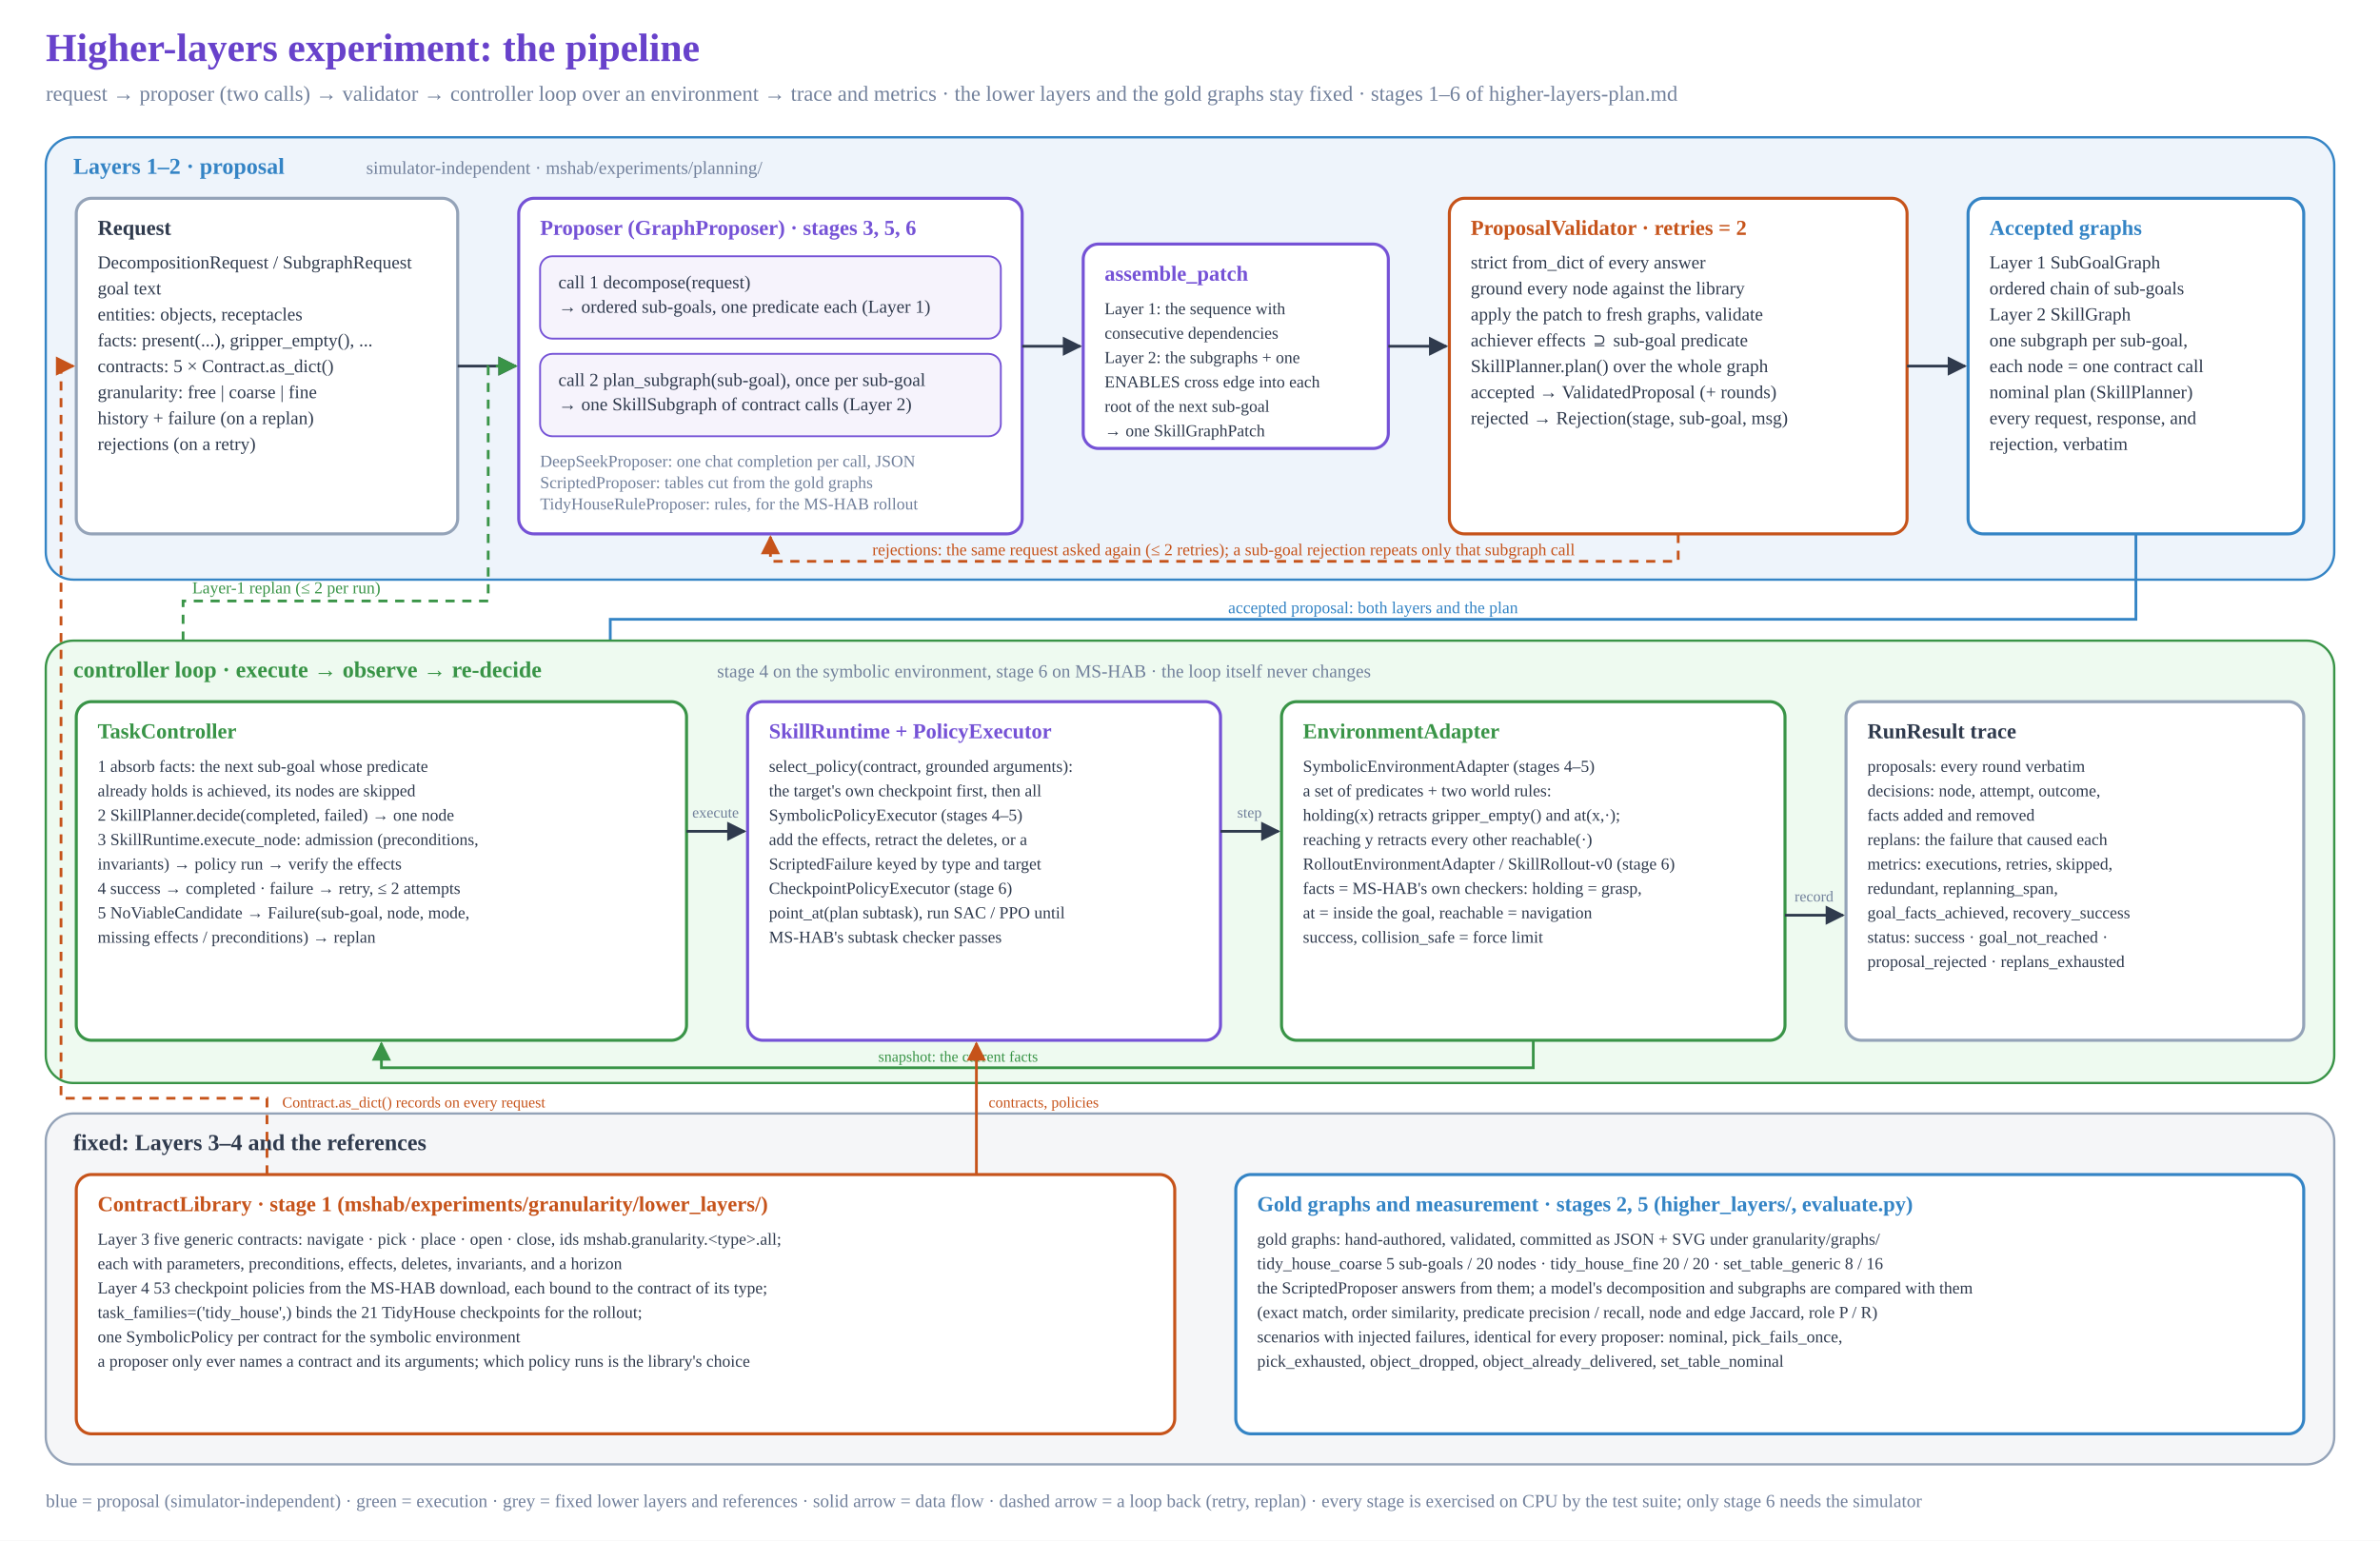
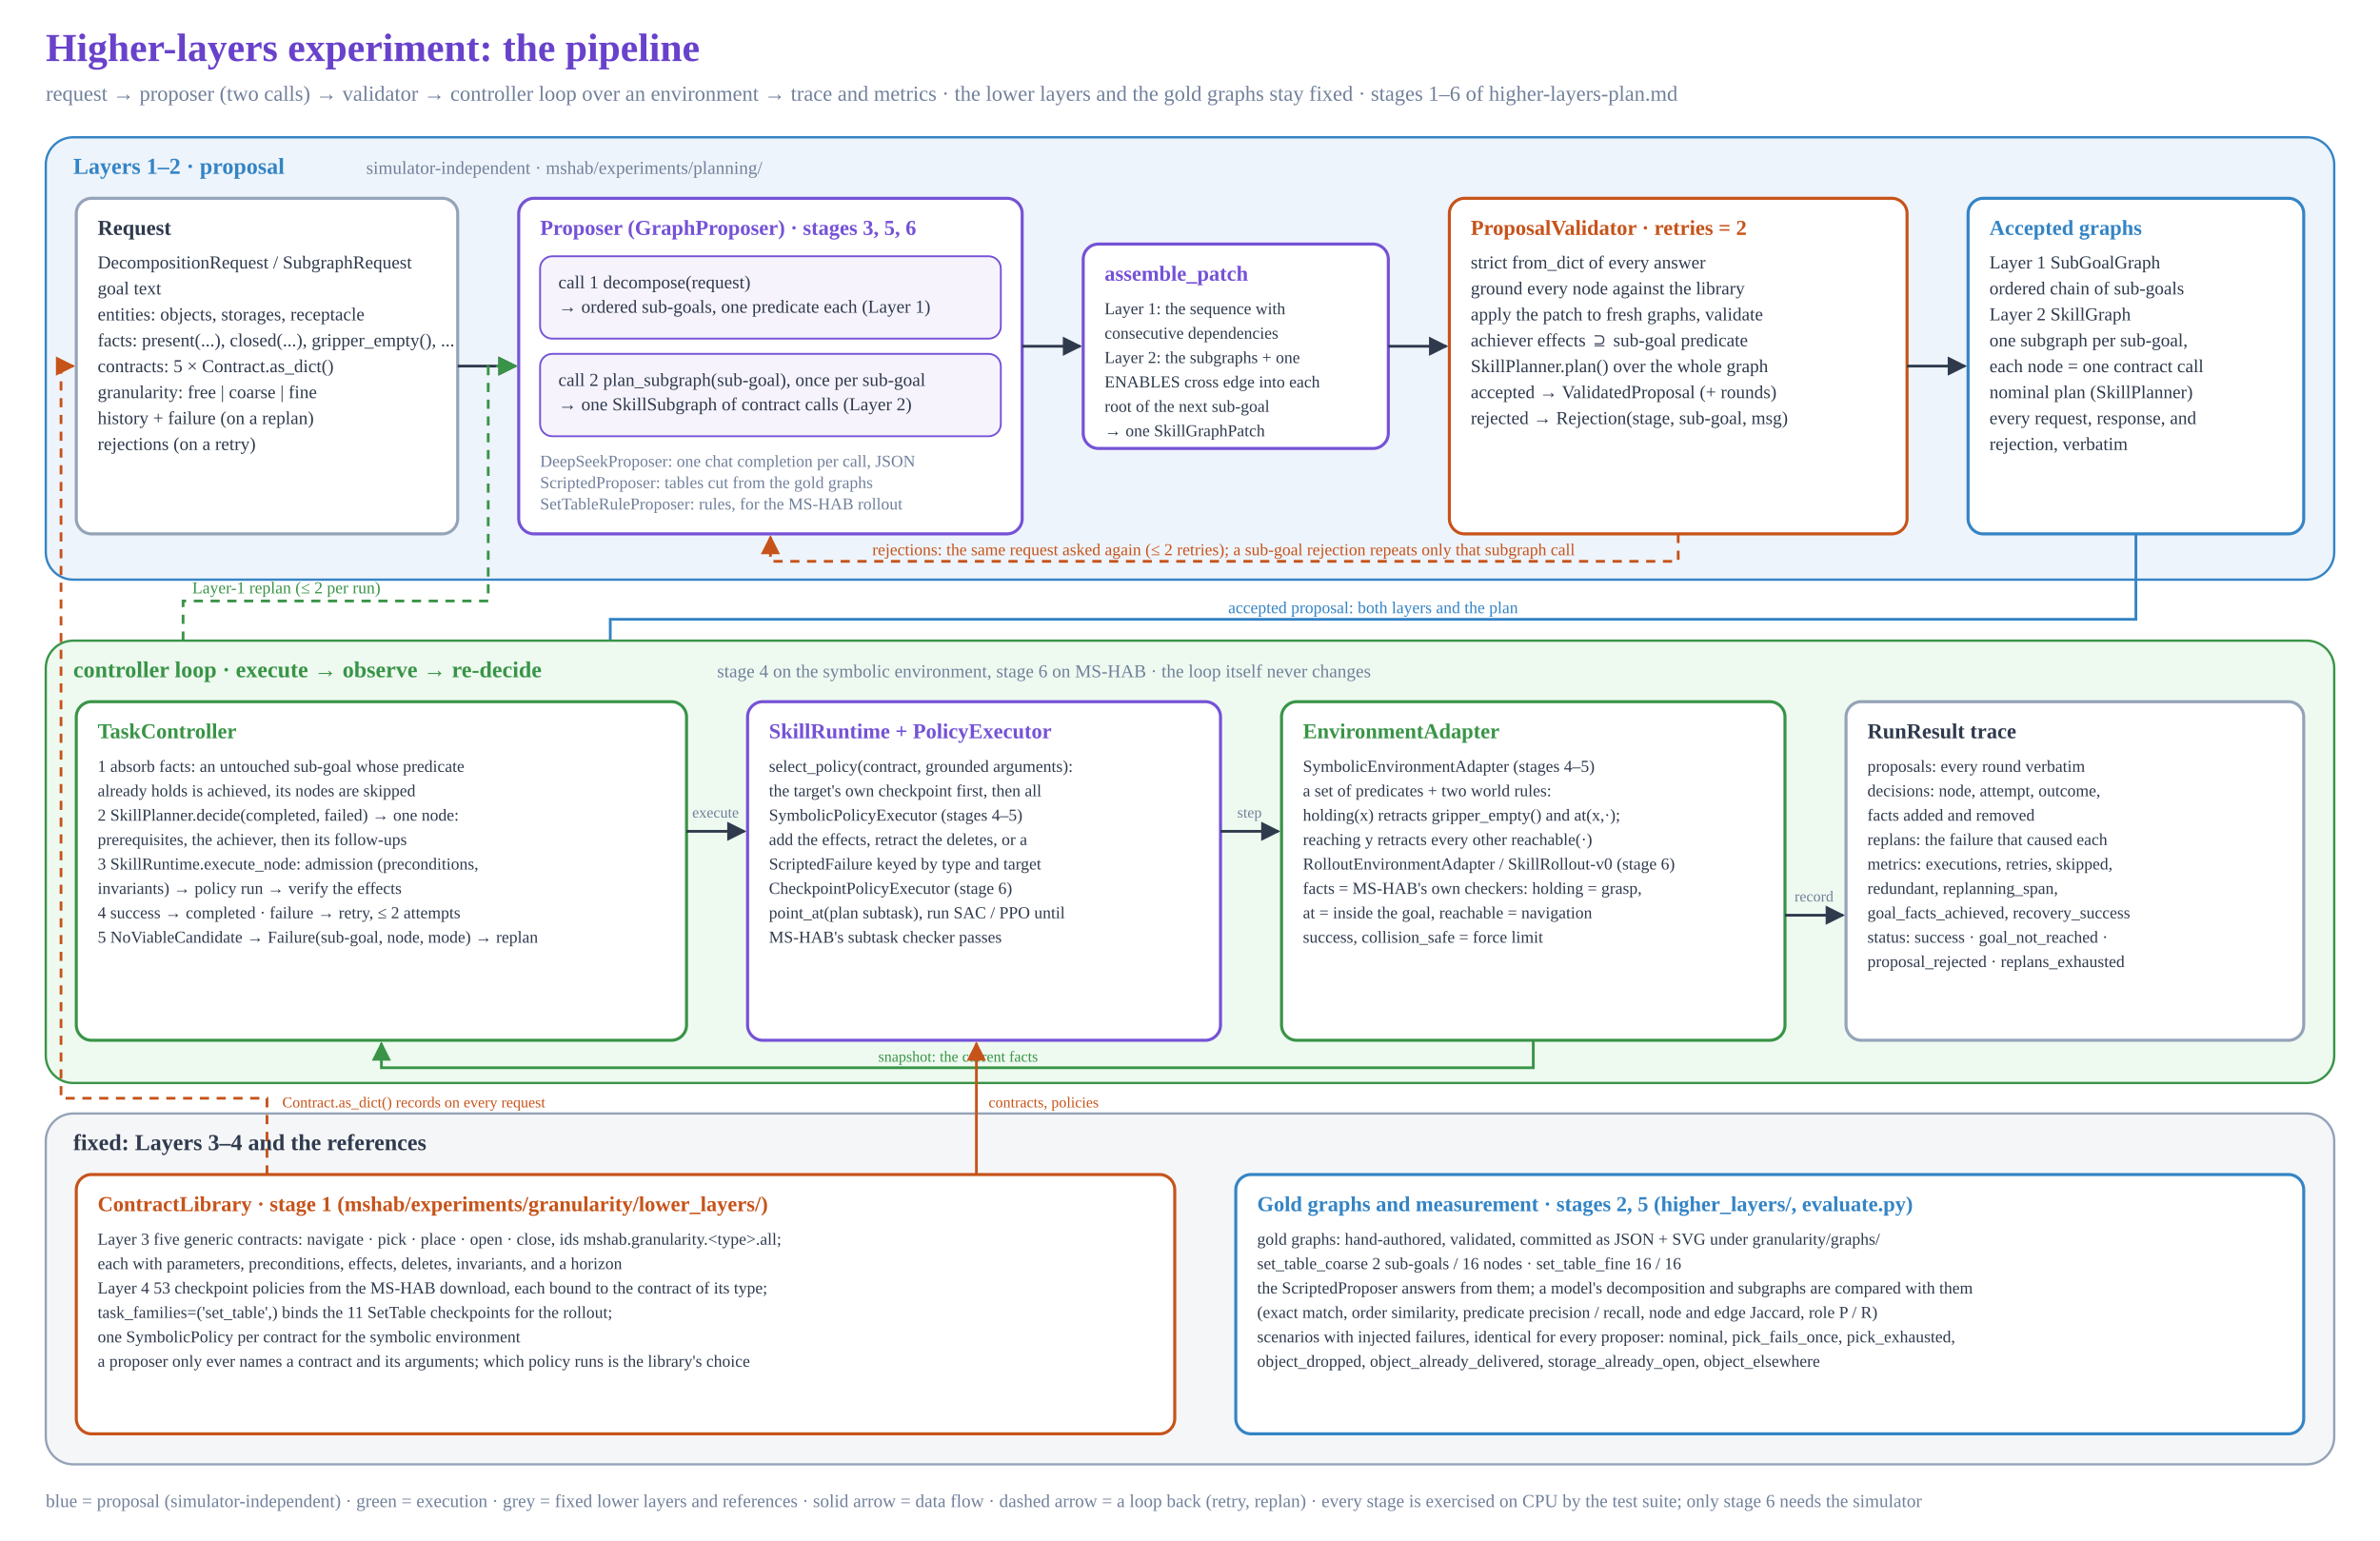
<svg xmlns="http://www.w3.org/2000/svg" width="1560" height="1010" viewBox="0 0 1560 1010" role="img" aria-labelledby="title description">
  <defs>
    <marker id="arrow-2f3a4d" viewBox="0 0 10 10" refX="9" refY="5" markerWidth="7" markerHeight="7" orient="auto-start-reverse">
      <path d="M 0 0 L 10 5 L 0 10 z" fill="#2f3a4d" />
    </marker>
    <marker id="arrow-3484c5" viewBox="0 0 10 10" refX="9" refY="5" markerWidth="7" markerHeight="7" orient="auto-start-reverse">
      <path d="M 0 0 L 10 5 L 0 10 z" fill="#3484c5" />
    </marker>
    <marker id="arrow-399447" viewBox="0 0 10 10" refX="9" refY="5" markerWidth="7" markerHeight="7" orient="auto-start-reverse">
      <path d="M 0 0 L 10 5 L 0 10 z" fill="#399447" />
    </marker>
    <marker id="arrow-c6531a" viewBox="0 0 10 10" refX="9" refY="5" markerWidth="7" markerHeight="7" orient="auto-start-reverse">
      <path d="M 0 0 L 10 5 L 0 10 z" fill="#c6531a" />
    </marker>
  </defs>
  <rect width="1560" height="1010" fill="#ffffff" />
  <text x="30" y="40" font-size="26" font-weight="700" fill="#6842cb" text-anchor="start">Higher-layers experiment: the pipeline</text>
  <text x="30" y="66" font-size="14" font-weight="400" fill="#71809b" text-anchor="start">request → proposer (two calls) → validator → controller loop over an environment → trace and metrics · the lower layers and the gold graphs stay fixed · stages 1–6 of higher-layers-plan.md</text>
  <rect x="30" y="90" width="1500" height="290" rx="18" fill="#eef4fb" stroke="#3484c5" stroke-width="1.5" />
  <text x="48" y="114" font-size="15" font-weight="700" fill="#3484c5" text-anchor="start">Layers 1–2 · proposal</text>
  <text x="240" y="114" font-size="12" font-weight="400" fill="#71809b" text-anchor="start">simulator-independent · mshab/experiments/planning/</text>
  <rect x="50" y="130" width="250" height="220" rx="10" fill="#ffffff" stroke="#94a3b8" stroke-width="2" />
  <text x="64" y="154" font-size="14" font-weight="700" fill="#2f3a4d" text-anchor="start">Request</text>
  <text x="64" y="176" font-size="12" font-weight="400" fill="#2f3a4d" text-anchor="start">DecompositionRequest / SubgraphRequest</text>
  <text x="64" y="193" font-size="12" font-weight="400" fill="#2f3a4d" text-anchor="start">goal text</text>
-   <text x="64" y="210" font-size="12" font-weight="400" fill="#2f3a4d" text-anchor="start">entities: objects, receptacles</text>
-   <text x="64" y="227" font-size="12" font-weight="400" fill="#2f3a4d" text-anchor="start">facts: present(...), gripper_empty(), ...</text>
+   <text x="64" y="210" font-size="12" font-weight="400" fill="#2f3a4d" text-anchor="start">entities: objects, storages, receptacle</text>
+   <text x="64" y="227" font-size="12" font-weight="400" fill="#2f3a4d" text-anchor="start">facts: present(...), closed(...), gripper_empty(), ...</text>
  <text x="64" y="244" font-size="12" font-weight="400" fill="#2f3a4d" text-anchor="start">contracts: 5 × Contract.as_dict()</text>
  <text x="64" y="261" font-size="12" font-weight="400" fill="#2f3a4d" text-anchor="start">granularity: free | coarse | fine</text>
  <text x="64" y="278" font-size="12" font-weight="400" fill="#2f3a4d" text-anchor="start">history + failure   (on a replan)</text>
  <text x="64" y="295" font-size="12" font-weight="400" fill="#2f3a4d" text-anchor="start">rejections            (on a retry)</text>
  <rect x="340" y="130" width="330" height="220" rx="10" fill="#ffffff" stroke="#7552d6" stroke-width="2" />
  <text x="354" y="154" font-size="14" font-weight="700" fill="#7552d6" text-anchor="start">Proposer  (GraphProposer) · stages 3, 5, 6</text>
  <rect x="354" y="168" width="302" height="54" rx="8" fill="#f6f3fc" stroke="#7552d6" stroke-width="1.2" />
  <text x="366" y="189" font-size="12" font-weight="400" fill="#2f3a4d" text-anchor="start">call 1  decompose(request)</text>
  <text x="366" y="205" font-size="12" font-weight="400" fill="#2f3a4d" text-anchor="start">→ ordered sub-goals, one predicate each (Layer 1)</text>
  <rect x="354" y="232" width="302" height="54" rx="8" fill="#f6f3fc" stroke="#7552d6" stroke-width="1.2" />
  <text x="366" y="253" font-size="12" font-weight="400" fill="#2f3a4d" text-anchor="start">call 2  plan_subgraph(sub-goal), once per sub-goal</text>
  <text x="366" y="269" font-size="12" font-weight="400" fill="#2f3a4d" text-anchor="start">→ one SkillSubgraph of contract calls (Layer 2)</text>
  <text x="354" y="306" font-size="11" font-weight="400" fill="#71809b" text-anchor="start">DeepSeekProposer: one chat completion per call, JSON</text>
  <text x="354" y="320" font-size="11" font-weight="400" fill="#71809b" text-anchor="start">ScriptedProposer: tables cut from the gold graphs</text>
-   <text x="354" y="334" font-size="11" font-weight="400" fill="#71809b" text-anchor="start">TidyHouseRuleProposer: rules, for the MS-HAB rollout</text>
+   <text x="354" y="334" font-size="11" font-weight="400" fill="#71809b" text-anchor="start">SetTableRuleProposer: rules, for the MS-HAB rollout</text>
  <rect x="710" y="160" width="200" height="134" rx="10" fill="#ffffff" stroke="#7552d6" stroke-width="2" />
  <text x="724" y="184" font-size="14" font-weight="700" fill="#7552d6" text-anchor="start">assemble_patch</text>
  <text x="724" y="206" font-size="11" font-weight="400" fill="#2f3a4d" text-anchor="start">Layer 1: the sequence with</text>
  <text x="724" y="222" font-size="11" font-weight="400" fill="#2f3a4d" text-anchor="start">consecutive dependencies</text>
  <text x="724" y="238" font-size="11" font-weight="400" fill="#2f3a4d" text-anchor="start">Layer 2: the subgraphs + one</text>
  <text x="724" y="254" font-size="11" font-weight="400" fill="#2f3a4d" text-anchor="start">ENABLES cross edge into each</text>
  <text x="724" y="270" font-size="11" font-weight="400" fill="#2f3a4d" text-anchor="start">root of the next sub-goal</text>
  <text x="724" y="286" font-size="11" font-weight="400" fill="#2f3a4d" text-anchor="start">→ one SkillGraphPatch</text>
  <rect x="950" y="130" width="300" height="220" rx="10" fill="#ffffff" stroke="#c6531a" stroke-width="2" />
  <text x="964" y="154" font-size="14" font-weight="700" fill="#c6531a" text-anchor="start">ProposalValidator · retries = 2</text>
  <text x="964" y="176" font-size="12" font-weight="400" fill="#2f3a4d" text-anchor="start">strict from_dict of every answer</text>
  <text x="964" y="193" font-size="12" font-weight="400" fill="#2f3a4d" text-anchor="start">ground every node against the library</text>
  <text x="964" y="210" font-size="12" font-weight="400" fill="#2f3a4d" text-anchor="start">apply the patch to fresh graphs, validate</text>
  <text x="964" y="227" font-size="12" font-weight="400" fill="#2f3a4d" text-anchor="start">achiever effects ⊇ sub-goal predicate</text>
  <text x="964" y="244" font-size="12" font-weight="400" fill="#2f3a4d" text-anchor="start">SkillPlanner.plan() over the whole graph</text>
  <text x="964" y="261" font-size="12" font-weight="400" fill="#2f3a4d" text-anchor="start">accepted → ValidatedProposal (+ rounds)</text>
  <text x="964" y="278" font-size="12" font-weight="400" fill="#2f3a4d" text-anchor="start">rejected → Rejection(stage, sub-goal, msg)</text>
  <rect x="1290" y="130" width="220" height="220" rx="10" fill="#ffffff" stroke="#3484c5" stroke-width="2" />
  <text x="1304" y="154" font-size="14" font-weight="700" fill="#3484c5" text-anchor="start">Accepted graphs</text>
  <text x="1304" y="176" font-size="12" font-weight="400" fill="#2f3a4d" text-anchor="start">Layer 1  SubGoalGraph</text>
  <text x="1304" y="193" font-size="12" font-weight="400" fill="#2f3a4d" text-anchor="start">  ordered chain of sub-goals</text>
  <text x="1304" y="210" font-size="12" font-weight="400" fill="#2f3a4d" text-anchor="start">Layer 2  SkillGraph</text>
  <text x="1304" y="227" font-size="12" font-weight="400" fill="#2f3a4d" text-anchor="start">  one subgraph per sub-goal,</text>
  <text x="1304" y="244" font-size="12" font-weight="400" fill="#2f3a4d" text-anchor="start">  each node = one contract call</text>
  <text x="1304" y="261" font-size="12" font-weight="400" fill="#2f3a4d" text-anchor="start">nominal plan (SkillPlanner)</text>
  <text x="1304" y="278" font-size="12" font-weight="400" fill="#2f3a4d" text-anchor="start">every request, response, and</text>
  <text x="1304" y="295" font-size="12" font-weight="400" fill="#2f3a4d" text-anchor="start">rejection, verbatim</text>
  <path d="M 300 240 H 338" fill="none" stroke="#2f3a4d" stroke-width="1.8" marker-end="url(#arrow-2f3a4d)" />
  <path d="M 670 227 H 708" fill="none" stroke="#2f3a4d" stroke-width="1.8" marker-end="url(#arrow-2f3a4d)" />
  <path d="M 910 227 H 948" fill="none" stroke="#2f3a4d" stroke-width="1.8" marker-end="url(#arrow-2f3a4d)" />
  <path d="M 1250 240 H 1288" fill="none" stroke="#2f3a4d" stroke-width="1.8" marker-end="url(#arrow-2f3a4d)" />
  <path d="M 1100 350 V 368 H 505 V 352" fill="none" stroke="#c6531a" stroke-width="1.8" marker-end="url(#arrow-c6531a)" stroke-dasharray="6 5" />
  <text x="802" y="364" font-size="11" font-weight="400" fill="#c6531a" text-anchor="middle">rejections: the same request asked again (≤ 2 retries); a sub-goal rejection repeats only that subgraph call</text>
  <path d="M 1400 350 V 406 H 400 V 458" fill="none" stroke="#3484c5" stroke-width="1.8" marker-end="url(#arrow-3484c5)" />
  <text x="900" y="402" font-size="11" font-weight="400" fill="#3484c5" text-anchor="middle">accepted proposal: both layers and the plan</text>
  <path d="M 120 420 V 394 H 320 V 240 H 338" fill="none" stroke="#399447" stroke-width="1.8" marker-end="url(#arrow-399447)" stroke-dasharray="6 5" />
  <text x="126" y="389" font-size="11" font-weight="400" fill="#399447" text-anchor="start">Layer-1 replan (≤ 2 per run)</text>
  <rect x="30" y="420" width="1500" height="290" rx="18" fill="#eefaf0" stroke="#399447" stroke-width="1.5" />
  <text x="48" y="444" font-size="15" font-weight="700" fill="#399447" text-anchor="start">controller loop · execute → observe → re-decide</text>
  <text x="470" y="444" font-size="12" font-weight="400" fill="#71809b" text-anchor="start">stage 4 on the symbolic environment, stage 6 on MS-HAB · the loop itself never changes</text>
  <rect x="50" y="460" width="400" height="222" rx="10" fill="#ffffff" stroke="#399447" stroke-width="2" />
  <text x="64" y="484" font-size="14" font-weight="700" fill="#399447" text-anchor="start">TaskController</text>
-   <text x="64" y="506" font-size="11" font-weight="400" fill="#2f3a4d" text-anchor="start">1  absorb facts: the next sub-goal whose predicate</text>
+   <text x="64" y="506" font-size="11" font-weight="400" fill="#2f3a4d" text-anchor="start">1  absorb facts: an untouched sub-goal whose predicate</text>
  <text x="64" y="522" font-size="11" font-weight="400" fill="#2f3a4d" text-anchor="start">    already holds is achieved, its nodes are skipped</text>
-   <text x="64" y="538" font-size="11" font-weight="400" fill="#2f3a4d" text-anchor="start">2  SkillPlanner.decide(completed, failed) → one node</text>
-   <text x="64" y="554" font-size="11" font-weight="400" fill="#2f3a4d" text-anchor="start">3  SkillRuntime.execute_node: admission (preconditions,</text>
-   <text x="64" y="570" font-size="11" font-weight="400" fill="#2f3a4d" text-anchor="start">    invariants) → policy run → verify the effects</text>
-   <text x="64" y="586" font-size="11" font-weight="400" fill="#2f3a4d" text-anchor="start">4  success → completed · failure → retry, ≤ 2 attempts</text>
-   <text x="64" y="602" font-size="11" font-weight="400" fill="#2f3a4d" text-anchor="start">5  NoViableCandidate → Failure(sub-goal, node, mode,</text>
-   <text x="64" y="618" font-size="11" font-weight="400" fill="#2f3a4d" text-anchor="start">    missing effects / preconditions) → replan</text>
+   <text x="64" y="538" font-size="11" font-weight="400" fill="#2f3a4d" text-anchor="start">2  SkillPlanner.decide(completed, failed) → one node:</text>
+   <text x="64" y="554" font-size="11" font-weight="400" fill="#2f3a4d" text-anchor="start">    prerequisites, the achiever, then its follow-ups</text>
+   <text x="64" y="570" font-size="11" font-weight="400" fill="#2f3a4d" text-anchor="start">3  SkillRuntime.execute_node: admission (preconditions,</text>
+   <text x="64" y="586" font-size="11" font-weight="400" fill="#2f3a4d" text-anchor="start">    invariants) → policy run → verify the effects</text>
+   <text x="64" y="602" font-size="11" font-weight="400" fill="#2f3a4d" text-anchor="start">4  success → completed · failure → retry, ≤ 2 attempts</text>
+   <text x="64" y="618" font-size="11" font-weight="400" fill="#2f3a4d" text-anchor="start">5  NoViableCandidate → Failure(sub-goal, node, mode) → replan</text>
  <rect x="490" y="460" width="310" height="222" rx="10" fill="#ffffff" stroke="#7552d6" stroke-width="2" />
  <text x="504" y="484" font-size="14" font-weight="700" fill="#7552d6" text-anchor="start">SkillRuntime + PolicyExecutor</text>
  <text x="504" y="506" font-size="11" font-weight="400" fill="#2f3a4d" text-anchor="start">select_policy(contract, grounded arguments):</text>
  <text x="504" y="522" font-size="11" font-weight="400" fill="#2f3a4d" text-anchor="start">  the target's own checkpoint first, then all</text>
  <text x="504" y="538" font-size="11" font-weight="400" fill="#2f3a4d" text-anchor="start">SymbolicPolicyExecutor  (stages 4–5)</text>
  <text x="504" y="554" font-size="11" font-weight="400" fill="#2f3a4d" text-anchor="start">  add the effects, retract the deletes, or a</text>
  <text x="504" y="570" font-size="11" font-weight="400" fill="#2f3a4d" text-anchor="start">  ScriptedFailure keyed by type and target</text>
  <text x="504" y="586" font-size="11" font-weight="400" fill="#2f3a4d" text-anchor="start">CheckpointPolicyExecutor  (stage 6)</text>
  <text x="504" y="602" font-size="11" font-weight="400" fill="#2f3a4d" text-anchor="start">  point_at(plan subtask), run SAC / PPO until</text>
  <text x="504" y="618" font-size="11" font-weight="400" fill="#2f3a4d" text-anchor="start">  MS-HAB's subtask checker passes</text>
  <rect x="840" y="460" width="330" height="222" rx="10" fill="#ffffff" stroke="#399447" stroke-width="2" />
  <text x="854" y="484" font-size="14" font-weight="700" fill="#399447" text-anchor="start">EnvironmentAdapter</text>
  <text x="854" y="506" font-size="11" font-weight="400" fill="#2f3a4d" text-anchor="start">SymbolicEnvironmentAdapter  (stages 4–5)</text>
  <text x="854" y="522" font-size="11" font-weight="400" fill="#2f3a4d" text-anchor="start">  a set of predicates + two world rules:</text>
  <text x="854" y="538" font-size="11" font-weight="400" fill="#2f3a4d" text-anchor="start">  holding(x) retracts gripper_empty() and at(x,·);</text>
  <text x="854" y="554" font-size="11" font-weight="400" fill="#2f3a4d" text-anchor="start">  reaching y retracts every other reachable(·)</text>
  <text x="854" y="570" font-size="11" font-weight="400" fill="#2f3a4d" text-anchor="start">RolloutEnvironmentAdapter / SkillRollout-v0  (stage 6)</text>
  <text x="854" y="586" font-size="11" font-weight="400" fill="#2f3a4d" text-anchor="start">  facts = MS-HAB's own checkers: holding = grasp,</text>
  <text x="854" y="602" font-size="11" font-weight="400" fill="#2f3a4d" text-anchor="start">  at = inside the goal, reachable = navigation</text>
  <text x="854" y="618" font-size="11" font-weight="400" fill="#2f3a4d" text-anchor="start">  success, collision_safe = force limit</text>
  <rect x="1210" y="460" width="300" height="222" rx="10" fill="#ffffff" stroke="#94a3b8" stroke-width="2" />
  <text x="1224" y="484" font-size="14" font-weight="700" fill="#2f3a4d" text-anchor="start">RunResult trace</text>
  <text x="1224" y="506" font-size="11" font-weight="400" fill="#2f3a4d" text-anchor="start">proposals: every round verbatim</text>
  <text x="1224" y="522" font-size="11" font-weight="400" fill="#2f3a4d" text-anchor="start">decisions: node, attempt, outcome,</text>
  <text x="1224" y="538" font-size="11" font-weight="400" fill="#2f3a4d" text-anchor="start">  facts added and removed</text>
  <text x="1224" y="554" font-size="11" font-weight="400" fill="#2f3a4d" text-anchor="start">replans: the failure that caused each</text>
  <text x="1224" y="570" font-size="11" font-weight="400" fill="#2f3a4d" text-anchor="start">metrics: executions, retries, skipped,</text>
  <text x="1224" y="586" font-size="11" font-weight="400" fill="#2f3a4d" text-anchor="start">  redundant, replanning_span,</text>
  <text x="1224" y="602" font-size="11" font-weight="400" fill="#2f3a4d" text-anchor="start">  goal_facts_achieved, recovery_success</text>
  <text x="1224" y="618" font-size="11" font-weight="400" fill="#2f3a4d" text-anchor="start">status: success · goal_not_reached ·</text>
  <text x="1224" y="634" font-size="11" font-weight="400" fill="#2f3a4d" text-anchor="start">  proposal_rejected · replans_exhausted</text>
  <path d="M 450 545 H 488" fill="none" stroke="#2f3a4d" stroke-width="1.8" marker-end="url(#arrow-2f3a4d)" />
  <text x="469" y="536" font-size="10" font-weight="400" fill="#71809b" text-anchor="middle">execute</text>
  <path d="M 800 545 H 838" fill="none" stroke="#2f3a4d" stroke-width="1.8" marker-end="url(#arrow-2f3a4d)" />
  <text x="819" y="536" font-size="10" font-weight="400" fill="#71809b" text-anchor="middle">step</text>
  <path d="M 1005 682 V 700 H 250 V 684" fill="none" stroke="#399447" stroke-width="1.8" marker-end="url(#arrow-399447)" />
  <text x="628" y="696" font-size="10" font-weight="400" fill="#399447" text-anchor="middle">snapshot: the current facts</text>
  <path d="M 1170 600 H 1208" fill="none" stroke="#2f3a4d" stroke-width="1.8" marker-end="url(#arrow-2f3a4d)" />
  <text x="1189" y="591" font-size="10" font-weight="400" fill="#71809b" text-anchor="middle">record</text>
  <rect x="30" y="730" width="1500" height="230" rx="18" fill="#f5f6f8" stroke="#94a3b8" stroke-width="1.5" />
  <text x="48" y="754" font-size="15" font-weight="700" fill="#2f3a4d" text-anchor="start">fixed: Layers 3–4 and the references</text>
  <rect x="50" y="770" width="720" height="170" rx="10" fill="#ffffff" stroke="#c6531a" stroke-width="2" />
  <text x="64" y="794" font-size="14" font-weight="700" fill="#c6531a" text-anchor="start">ContractLibrary · stage 1  (mshab/experiments/granularity/lower_layers/)</text>
  <text x="64" y="816" font-size="11" font-weight="400" fill="#2f3a4d" text-anchor="start">Layer 3   five generic contracts: navigate · pick · place · open · close, ids mshab.granularity.&lt;type&gt;.all;</text>
  <text x="64" y="832" font-size="11" font-weight="400" fill="#2f3a4d" text-anchor="start">              each with parameters, preconditions, effects, deletes, invariants, and a horizon</text>
  <text x="64" y="848" font-size="11" font-weight="400" fill="#2f3a4d" text-anchor="start">Layer 4   53 checkpoint policies from the MS-HAB download, each bound to the contract of its type;</text>
-   <text x="64" y="864" font-size="11" font-weight="400" fill="#2f3a4d" text-anchor="start">              task_families=('tidy_house',) binds the 21 TidyHouse checkpoints for the rollout;</text>
+   <text x="64" y="864" font-size="11" font-weight="400" fill="#2f3a4d" text-anchor="start">              task_families=('set_table',) binds the 11 SetTable checkpoints for the rollout;</text>
  <text x="64" y="880" font-size="11" font-weight="400" fill="#2f3a4d" text-anchor="start">              one SymbolicPolicy per contract for the symbolic environment</text>
  <text x="64" y="896" font-size="11" font-weight="400" fill="#2f3a4d" text-anchor="start">a proposer only ever names a contract and its arguments; which policy runs is the library's choice</text>
  <rect x="810" y="770" width="700" height="170" rx="10" fill="#ffffff" stroke="#3484c5" stroke-width="2" />
  <text x="824" y="794" font-size="14" font-weight="700" fill="#3484c5" text-anchor="start">Gold graphs and measurement · stages 2, 5  (higher_layers/, evaluate.py)</text>
  <text x="824" y="816" font-size="11" font-weight="400" fill="#2f3a4d" text-anchor="start">gold graphs: hand-authored, validated, committed as JSON + SVG under granularity/graphs/</text>
-   <text x="824" y="832" font-size="11" font-weight="400" fill="#2f3a4d" text-anchor="start">    tidy_house_coarse  5 sub-goals / 20 nodes · tidy_house_fine  20 / 20 · set_table_generic  8 / 16</text>
+   <text x="824" y="832" font-size="11" font-weight="400" fill="#2f3a4d" text-anchor="start">    set_table_coarse  2 sub-goals / 16 nodes · set_table_fine  16 / 16</text>
  <text x="824" y="848" font-size="11" font-weight="400" fill="#2f3a4d" text-anchor="start">the ScriptedProposer answers from them; a model's decomposition and subgraphs are compared with them</text>
  <text x="824" y="864" font-size="11" font-weight="400" fill="#2f3a4d" text-anchor="start">    (exact match, order similarity, predicate precision / recall, node and edge Jaccard, role P / R)</text>
-   <text x="824" y="880" font-size="11" font-weight="400" fill="#2f3a4d" text-anchor="start">scenarios with injected failures, identical for every proposer: nominal, pick_fails_once,</text>
-   <text x="824" y="896" font-size="11" font-weight="400" fill="#2f3a4d" text-anchor="start">    pick_exhausted, object_dropped, object_already_delivered, set_table_nominal</text>
+   <text x="824" y="880" font-size="11" font-weight="400" fill="#2f3a4d" text-anchor="start">scenarios with injected failures, identical for every proposer: nominal, pick_fails_once, pick_exhausted,</text>
+   <text x="824" y="896" font-size="11" font-weight="400" fill="#2f3a4d" text-anchor="start">    object_dropped, object_already_delivered, storage_already_open, object_elsewhere</text>
  <path d="M 640 770 V 684" fill="none" stroke="#c6531a" stroke-width="1.8" marker-end="url(#arrow-c6531a)" />
  <text x="648" y="726" font-size="10" font-weight="400" fill="#c6531a" text-anchor="start">contracts, policies</text>
  <path d="M 175 770 V 720 H 40 V 240 H 48" fill="none" stroke="#c6531a" stroke-width="1.8" marker-end="url(#arrow-c6531a)" stroke-dasharray="6 5" />
  <text x="185" y="726" font-size="10" font-weight="400" fill="#c6531a" text-anchor="start">Contract.as_dict() records on every request</text>
  <text x="30" y="988" font-size="12" font-weight="400" fill="#71809b" text-anchor="start">blue = proposal (simulator-independent) · green = execution · grey = fixed lower layers and references · solid arrow = data flow · dashed arrow = a loop back (retry, replan) · every stage is exercised on CPU by the test suite; only stage 6 needs the simulator</text>
</svg>
